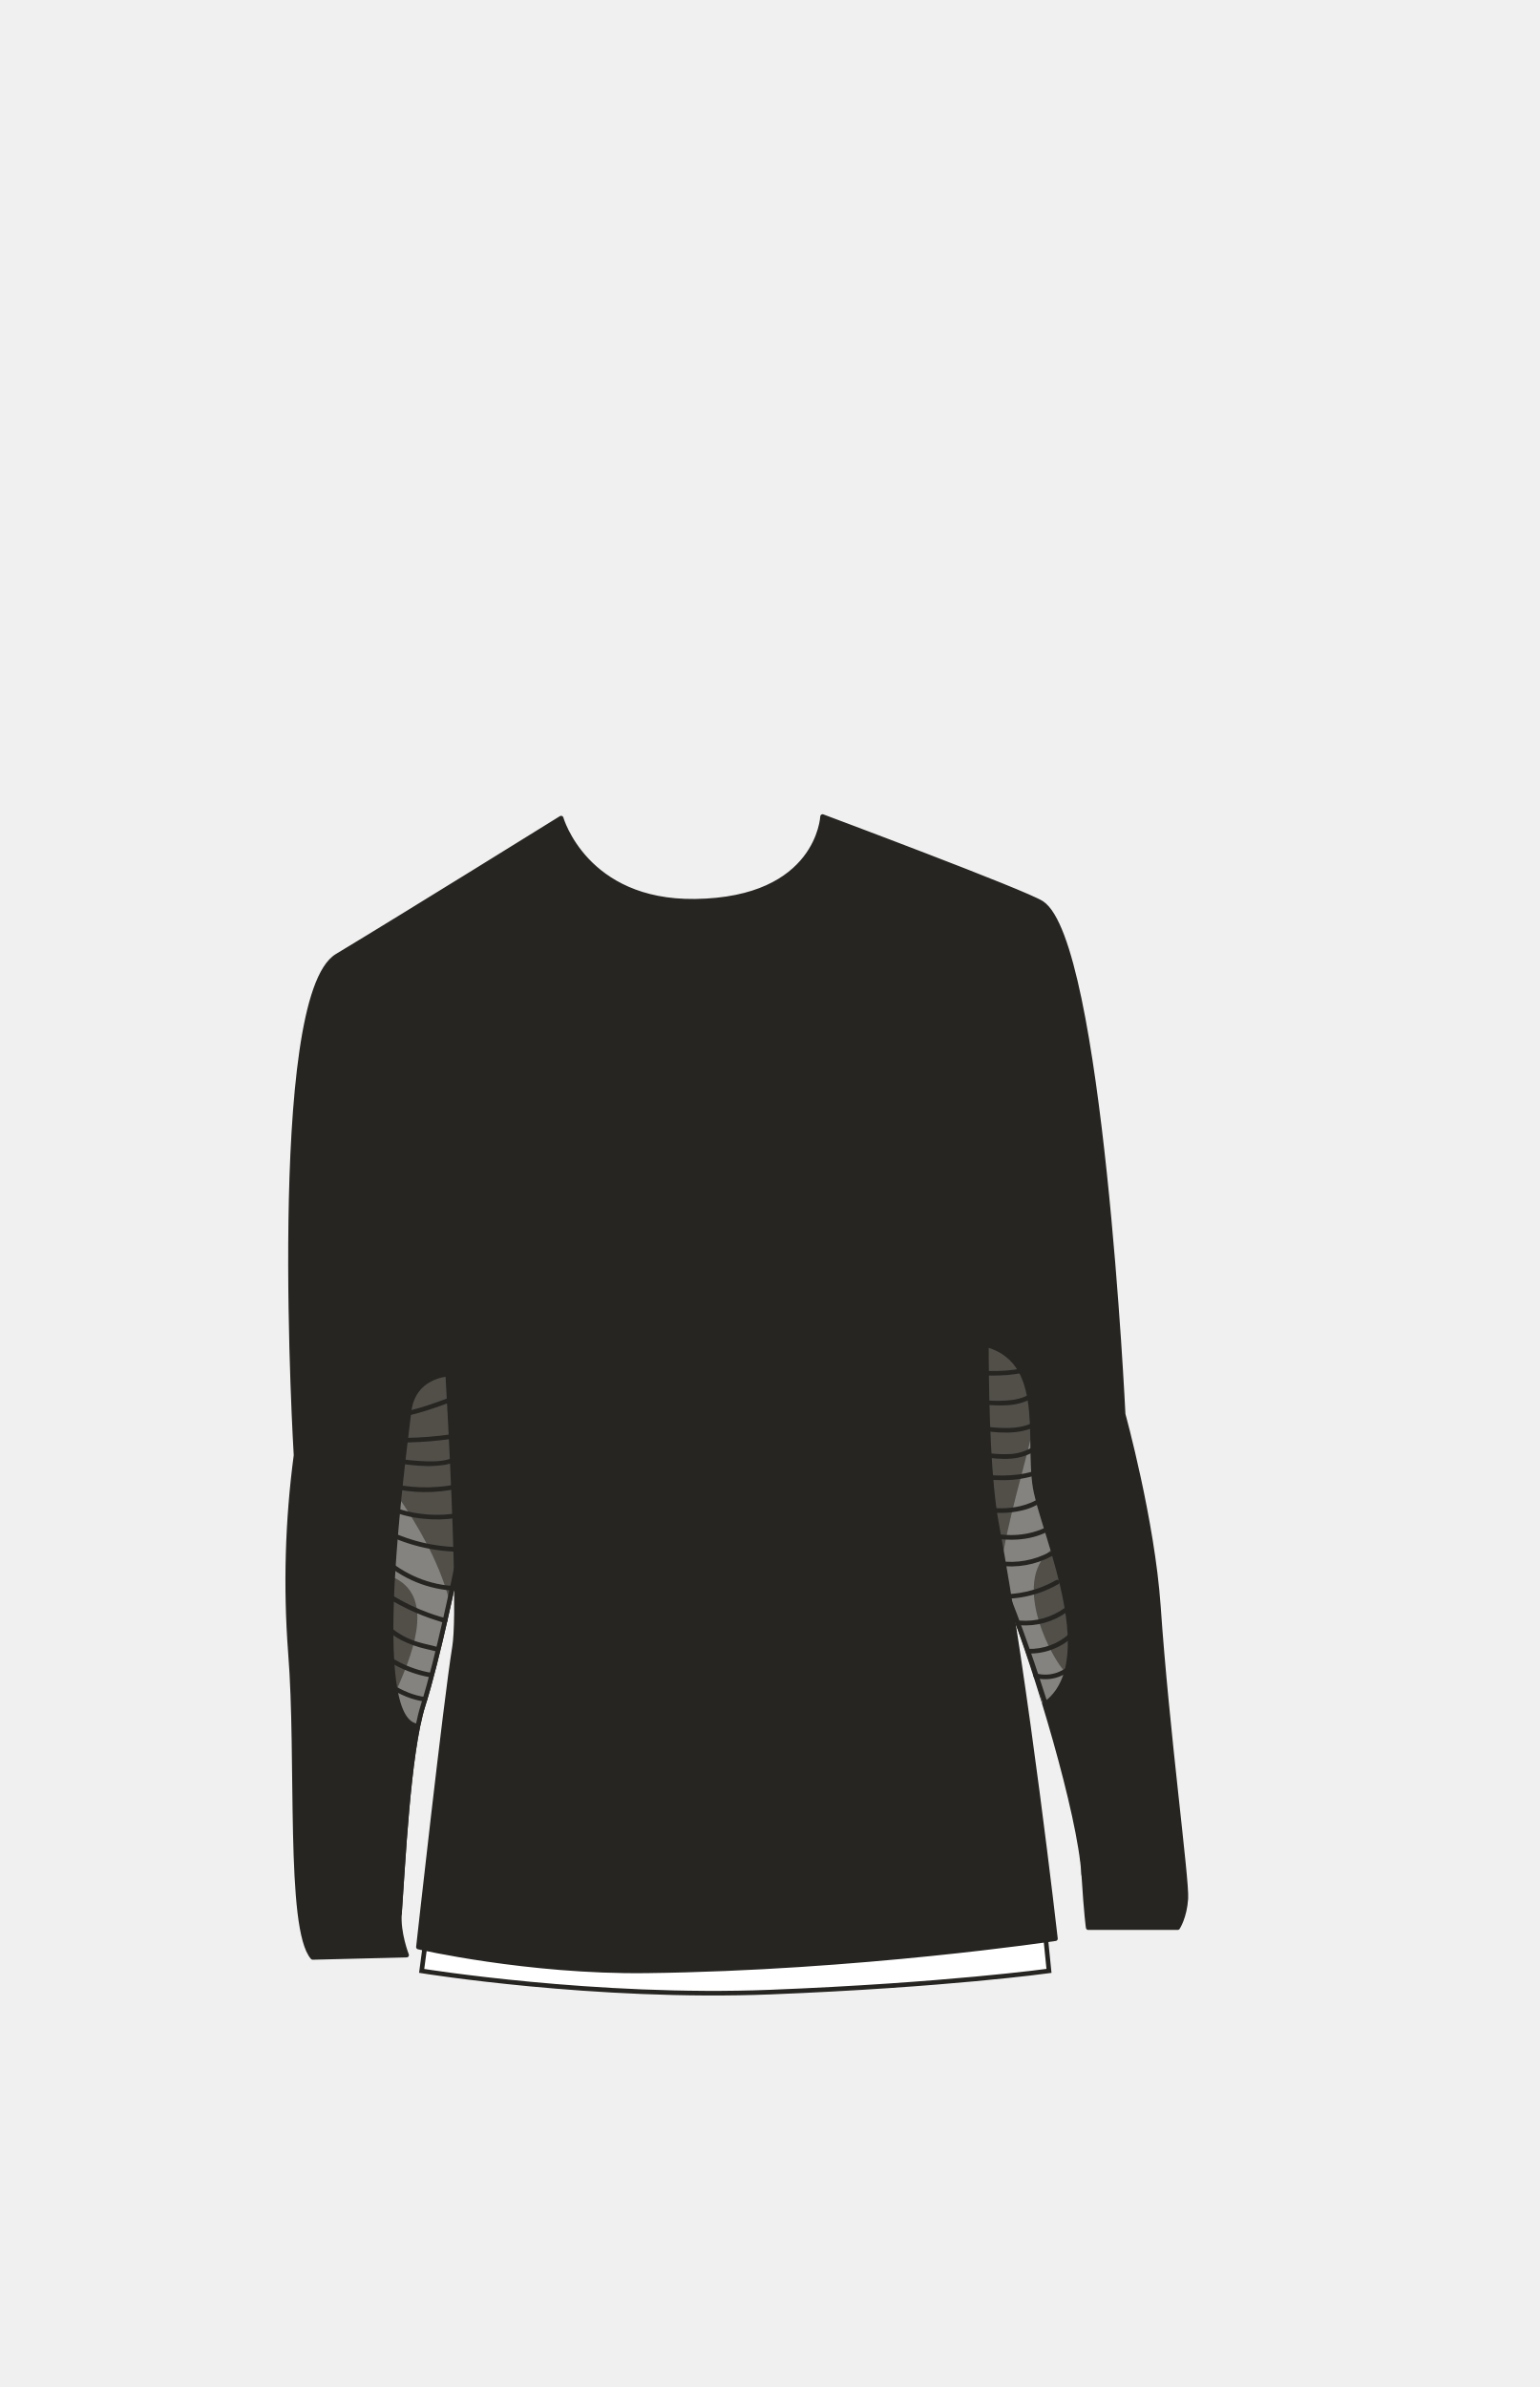
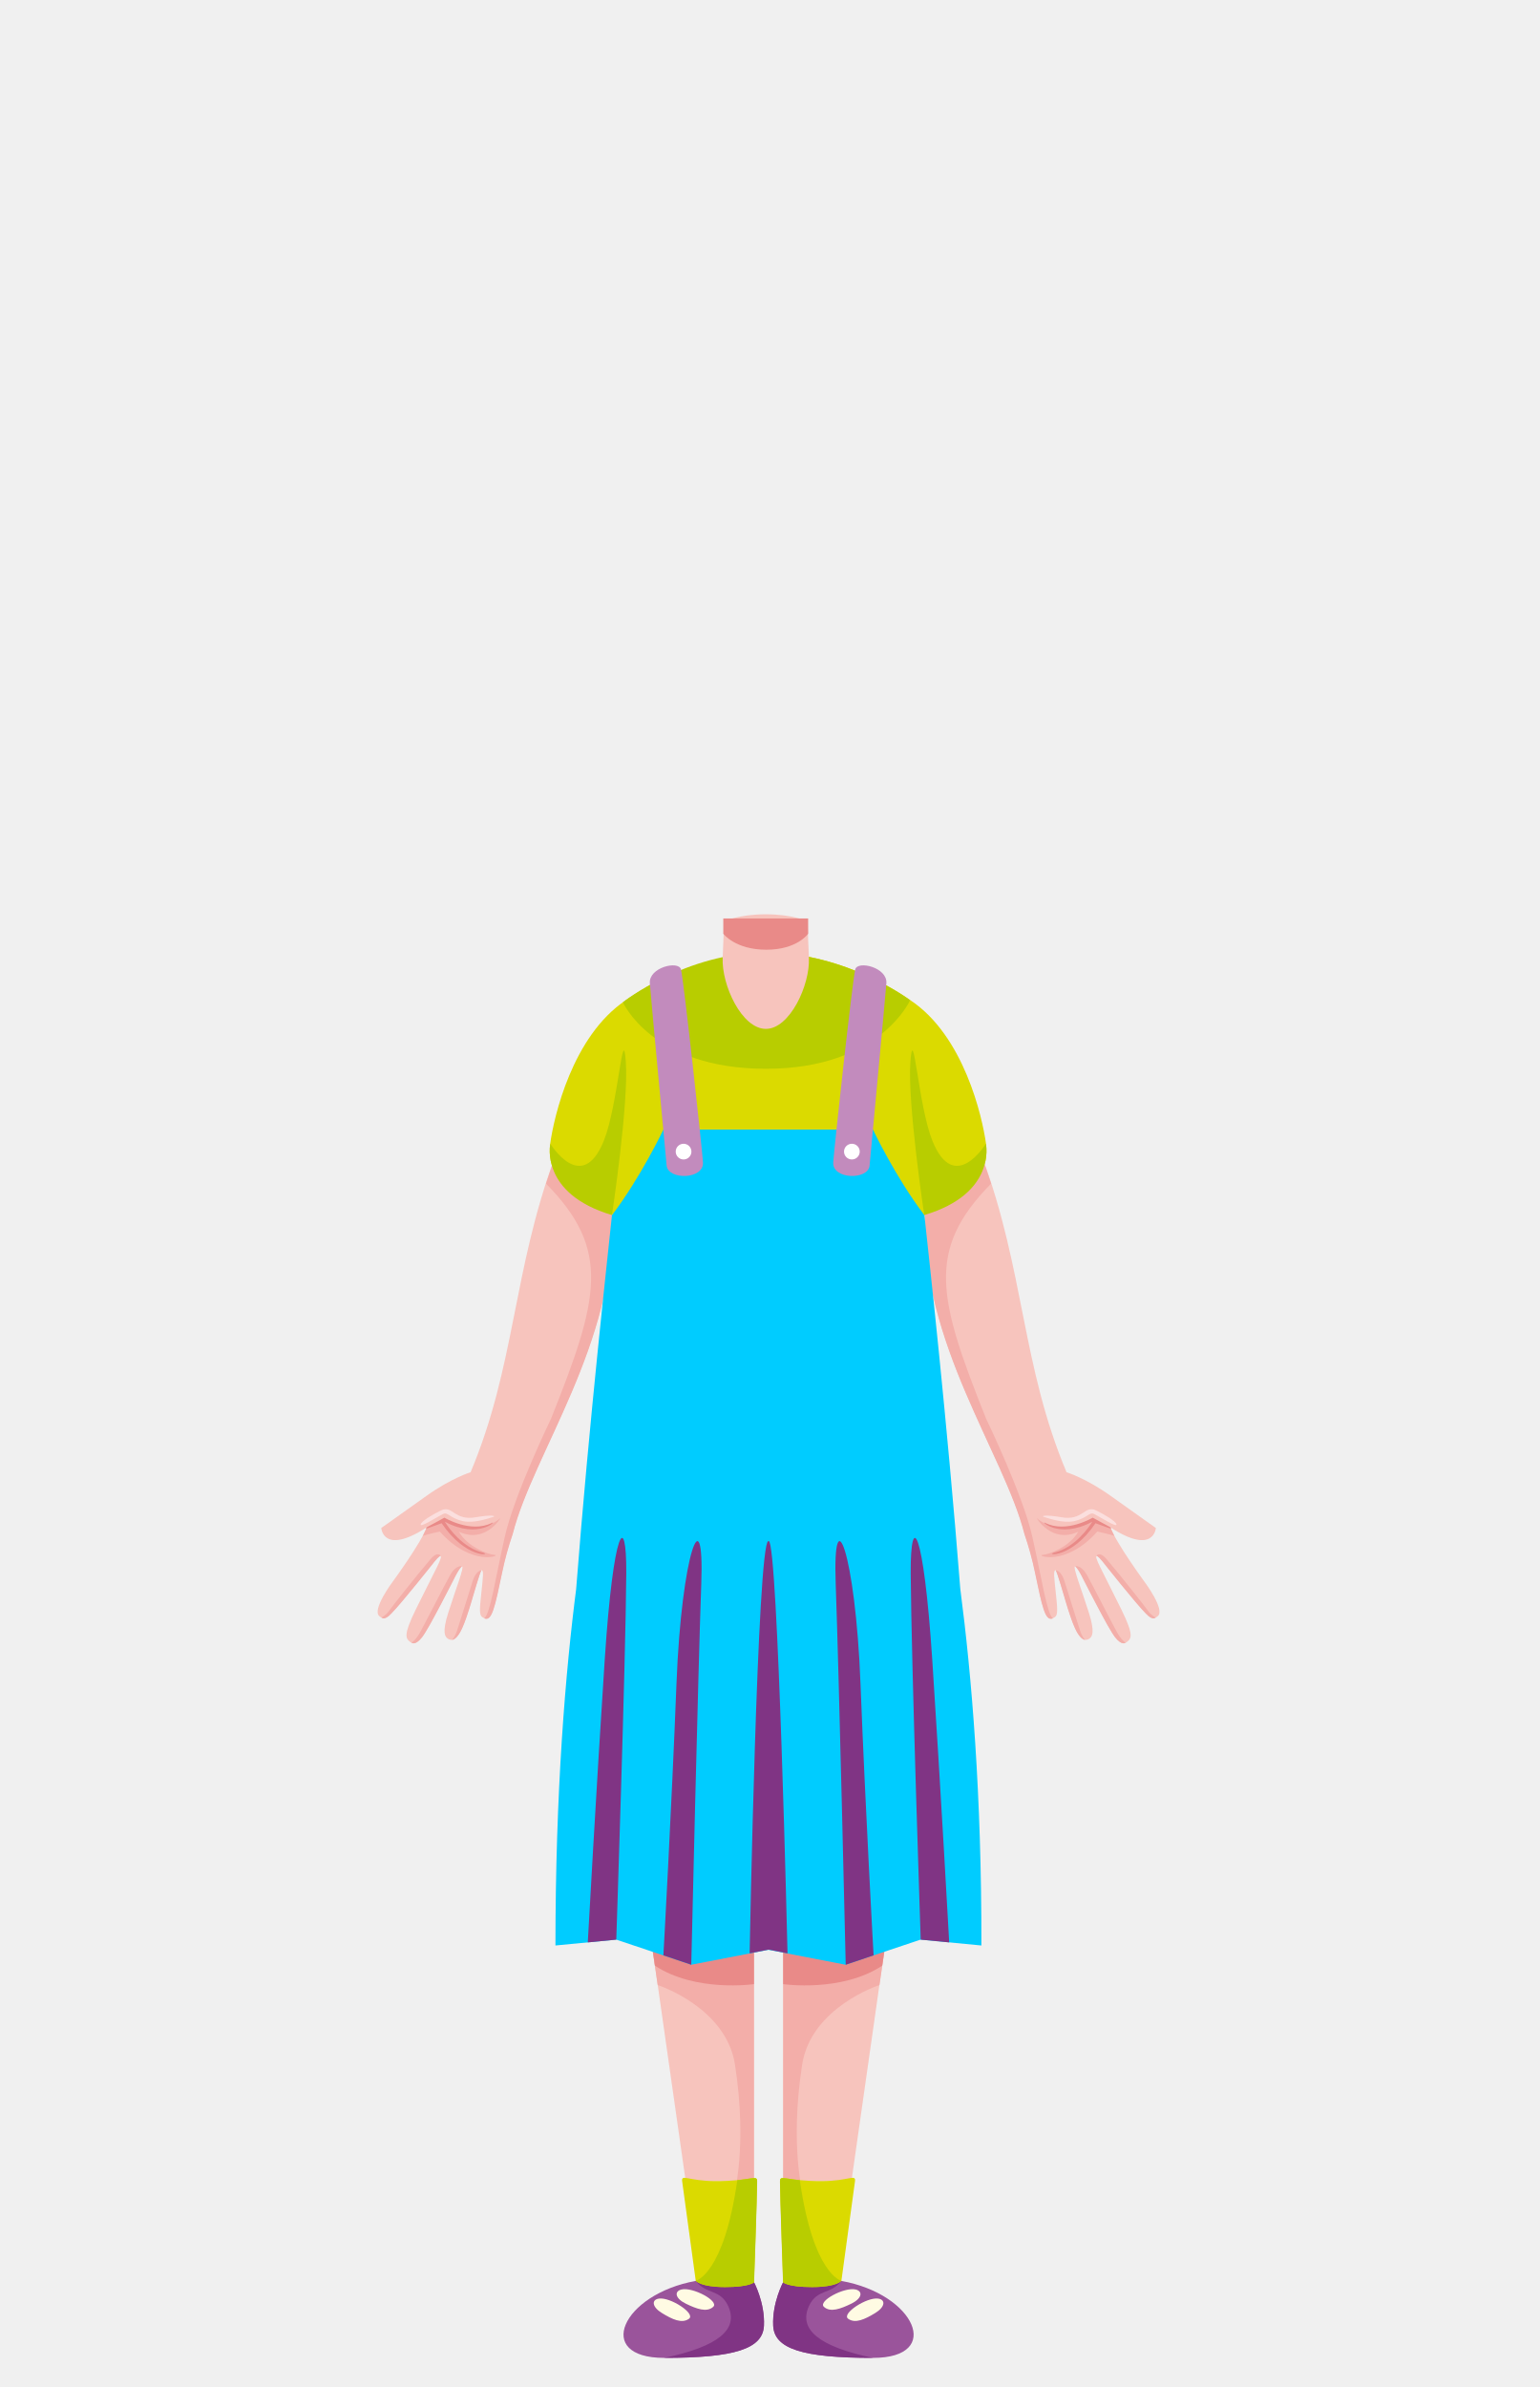
- <svg xmlns="http://www.w3.org/2000/svg" width="1000" height="1550" viewBox="0 0 1000 1550">
-   <path d="M296.22 1019s-11.62 57.38-21.45 88.33-13.09 105-15.36 135.22c-1 12.66 4.65 27 4.65 27l-61 1.5c-16.33-18.74-8.92-129.52-14.45-197.94A619.79 619.79 0 01192.25 945s-18.05-297.29 26.68-324.24 145.46-89.52 145.46-89.52 15.56 54.92 86.94 54c80.35-1.05 82.84-55 82.84-55s131.41 49.11 142.29 56.21c38.3 25 52.89 331.94 52.89 331.94s19 68.76 22.88 124.63c5.58 81.26 18.66 177.57 17.85 189.79s-5.3 18.89-5.3 18.89h-58.1s-1.25-8-2.89-34.36c-2.47-39.8-31-134-48.07-177.22" fill="#262521" stroke="#262521" stroke-linecap="round" stroke-linejoin="round" stroke-width="3" />
-   <path d="M676.71 1106.11c37.35-24.58 1.37-106.33-4.68-134.09-8.29-30.62 8.55-85.42-31-97.14-33.33 61.96 26.07 180.99 35.68 231.23z" fill="#514f48" />
-   <path d="M682.21 1006.69C678 992.44 673.77 980 672 972c-2-7.28-2.52-15.92-2.75-25-.14-2-.19-10.5-.19-11.91V935c-3 14.53-14.63 51.77-19.31 83.79 10.82 34.85 23 66.79 26.94 87.29 7.57-5 12.13-12.31 14.53-21.07-6.22-5.26-35.5-56.52-9.01-78.32z" fill="#fff" opacity=".3" />
-   <path d="M271.73 1119.33c.56-2.27 2.42-10 3-12 9.83-30.95 21.45-88.33 21.45-88.33l9.07-125.14s-34.82-6.42-38.21 23.31-26.91 200.26 4.69 202.16z" fill="#514f48" />
-   <path d="M260.5 974.74c-1.57 15.74-3.06 33-4 50 27.63 13.71 8.7 54.47 1.5 71.67 2.39 13.73 6.69 22.51 13.73 22.93.56-2.27 2.42-10 3-12 6.07-19.11 12.82-48.3 17.1-67.83-7.02-27.27-23.1-52.51-31.33-64.77z" fill="#fff" opacity=".3" />
-   <path d="M703.79 1217.34c-.38-39.88-31-134-48.07-177.22" fill="none" stroke="#262521" stroke-linecap="round" stroke-linejoin="round" stroke-width="3" />
-   <path d="M675.54 1223.65l5.66 56.15s-67.06 9.28-180.87 13.77-226.51-13.77-226.51-13.77l4.64-34.94z" fill="#fff" stroke="#262521" stroke-linecap="round" stroke-miterlimit="10" stroke-width="3" />
-   <path d="M285.65 807.61s15.24 227 9.54 261.76-23.46 194.93-23.46 194.93 71 16.39 148 15.46c137.53-1.66 265.66-20.89 265.66-20.89s-18.72-164.53-38.27-269.61c-9.91-53.24-5.7-181.65-5.7-181.65" fill="#262521" stroke="#262521" stroke-linecap="round" stroke-linejoin="round" stroke-width="3" />
-   <path d="M240 922.43c16.9 0 33.26-4.84 49-10.61 4.56-1.68 9.08-3.44 13.6-5.2 1.78-.69 1-3.6-.79-2.89-15.46 6-31.11 12.11-47.6 14.61a96.47 96.47 0 01-14.2 1.09 1.5 1.5 0 000 3zM243.18 936.13a237.09 237.09 0 0057.61-3c1.9-.33 1.09-3.22-.8-2.89a234 234 0 01-56.81 2.93c-1.93-.13-1.92 2.87 0 3zM245.32 948.44c13.79 1.55 27.8 4.85 41.72 3a29.49 29.49 0 0010.19-3c1.7-.91.19-3.5-1.52-2.59-5.57 3-12.44 3.21-18.62 3.08a181.09 181.09 0 01-21.55-2.1c-3.41-.48-6.81-1-10.22-1.37-1.91-.22-1.9 2.78 0 3zM246.3 964.13a96.43 96.43 0 0046.12 3.41 39.15 39.15 0 006.69-1.56c1.81-.64 1-3.54-.79-2.9-4.39 1.55-9.24 2-13.85 2.41a101.19 101.19 0 01-22.94-.76 82.94 82.94 0 01-14.43-3.49c-1.83-.62-2.62 2.27-.8 2.89zM249.87 979.3a72.93 72.93 0 0025.66 6.92 79.63 79.63 0 0021-.59 18.19 18.19 0 006.33-1.93c1.64-1 .14-3.61-1.52-2.59a5.42 5.42 0 01-1.7.72 26.24 26.24 0 01-3 .74 59.2 59.2 0 01-8.39.95 83.85 83.85 0 01-23.16-2 62.65 62.65 0 01-13.7-4.82c-1.73-.86-3.25 1.73-1.52 2.59zM249 995.6a113.53 113.53 0 0055.76 11.94c1.92-.08 1.93-3.08 0-3a110.37 110.37 0 01-54.2-11.54c-1.72-.86-3.24 1.73-1.52 2.59zM247.18 1012.51A75.68 75.68 0 00296.8 1033c1.93.06 1.93-2.94 0-3a72.92 72.92 0 01-47.5-19.6c-1.41-1.32-3.53.8-2.12 2.12zM243.83 1031.41c6.19 5.65 13.6 9.9 21.14 13.48a137.38 137.38 0 0019.36 7.6c1.41.43 3.42 1.31 4.94 1.12 1.89-.24 1.91-3.24 0-3-.16 0-.66-.06-.11 0-.27 0-.54-.1-.81-.16-.84-.18-1.68-.42-2.52-.66-2.66-.78-5.29-1.69-7.9-2.66a130.94 130.94 0 01-21.05-9.94 67.06 67.06 0 01-10.93-7.92c-1.43-1.3-3.55.81-2.12 2.12zM244.19 1049.87a42.39 42.39 0 0016.12 15 70.23 70.23 0 0016.79 6c2.21.53 4.46 1 6.63 1.64 1.85.57 2.64-2.32.8-2.89-4.23-1.31-8.63-2-12.87-3.33a48.57 48.57 0 01-16.61-8.49 38.3 38.3 0 01-8.27-9.45c-1-1.63-3.61-.13-2.59 1.52zM239.07 1068.1a74.66 74.66 0 0040 21c1.89.33 2.7-2.56.8-2.89a72 72 0 01-38.7-20.21 1.5 1.5 0 00-2.12 2.12zM234.54 1082.36c12.05 9.88 25.08 20.36 41 22.51a1.56 1.56 0 001.85-1 1.52 1.52 0 00-1.05-1.85c-15.45-2.08-28-12.17-39.71-21.74-1.48-1.22-3.62.89-2.12 2.12zM633.44 893c13.76.48 28.11.81 40.92-5 1.76-.8.23-3.39-1.51-2.59-12.27 5.57-26.25 5.05-39.41 4.59-1.93-.06-1.93 2.94 0 3zM633.68 911.8c10.88.52 22.32 2.34 32.73-2a19.3 19.3 0 008-5.79c1.18-1.5-.93-3.64-2.12-2.12-3.56 4.55-9.3 6.36-14.82 7.17a78.85 78.85 0 01-17.17.23c-2.21-.17-4.42-.41-6.63-.51-1.93-.09-1.93 2.91 0 3zM634 928.73c5 .31 10 1.21 15.1 1.44 6.72.31 13.73-.07 20.09-2.45a27.28 27.28 0 009.85-6.19 1.5 1.5 0 00-2.12-2.12c-9.21 9.21-24 8.43-35.94 7.08-2.32-.27-4.64-.62-7-.76-1.92-.12-1.92 2.88 0 3zM634.53 946a29.63 29.63 0 015.4.33c2.49.29 5 .61 7.47.8 6.06.47 12.3.21 18.1-1.76a32.55 32.55 0 0010.31-5.81c1.49-1.23-.65-3.35-2.12-2.12a30.88 30.88 0 01-17.52 6.75 79.4 79.4 0 01-15.63-.79 33.61 33.61 0 00-6-.4c-1.92.13-1.93 3.13 0 3zM639.5 960.53a82.88 82.88 0 0010.56.6 70.67 70.67 0 0021.26-2.77 33.47 33.47 0 0011-5.69c1.5-1.21-.63-3.32-2.12-2.12-5.46 4.39-12.8 6.18-19.62 7a92.93 92.93 0 01-17.57.32c-1.18-.09-2.36-.18-3.54-.34a1.5 1.5 0 000 3zM637.91 981.16a59.36 59.36 0 0025.45-.27 38.08 38.08 0 0014.72-6.71c1.51-1.2-.62-3.31-2.12-2.12-3.69 2.93-8.74 4.8-13.4 5.94a55.61 55.61 0 01-23.85.26c-1.89-.37-2.7 2.52-.8 2.9zM641.72 998.12c13.41 3 29.09 2.42 41.07-5a20.26 20.26 0 005.28-4.43c1.19-1.5-.92-3.64-2.12-2.13-2.58 3.26-6.63 5.35-10.43 6.82a53 53 0 01-19.15 3.41 64.61 64.61 0 01-13.85-1.55c-1.88-.41-2.68 2.48-.8 2.89zM648.26 1016.6a56.7 56.7 0 0034.88-6.17c1.7-.91.19-3.5-1.52-2.59a53.23 53.23 0 01-32.57 5.86 1.55 1.55 0 00-1.84 1 1.52 1.52 0 001 1.85zM647 1038a71.11 71.11 0 0040.35-9.38 1.5 1.5 0 00-1.51-2.59 68.34 68.34 0 01-38.84 9c-1.93-.14-1.92 2.86 0 3zM662.18 1055.32a46 46 0 0030.74-8.61c1.54-1.12.05-3.73-1.52-2.59a43.47 43.47 0 01-29.22 8.2c-1.92-.17-1.91 2.84 0 3zM667.6 1073.71a41.47 41.47 0 0029.07-10.8c1.43-1.31-.7-3.43-2.12-2.13a38.38 38.38 0 01-26.95 9.93c-1.93-.06-1.93 2.94 0 3zM672.17 1089.55a25.74 25.74 0 0027.6-10c1.13-1.58-1.47-3.08-2.59-1.52a22.62 22.62 0 01-24.22 8.62 1.5 1.5 0 00-.79 2.9z" fill="#262521" />
-   <path d="M296.22 1019s-11.62 57.38-21.45 88.33-13.09 105-15.36 135.22" fill="none" stroke="#262521" stroke-linecap="round" stroke-linejoin="round" stroke-width="3" />
+ <svg xmlns="http://www.w3.org/2000/svg" version="1.1" id="Layer_1" x="0px" y="0px" viewBox="0 0 1000 1550" style="enable-background:new 0 0 1000 1550;" xml:space="preserve">
+   <style type="text/css">
+ 	.st0{fill:#F7C4BD;}
+ 	.st1{fill:#F3AEA9;}
+ 	.st2{fill:#E98A88;}
+ 	.st3{fill:#9A549B;}
+ 	.st4{fill:#803484;}
+ 	.st5{fill:#DBDA00;}
+ 	.st6{fill:#B8CD00;}
+ 	.st7{fill:#FFFBE3;}
+ 	.st8{fill:#FBDFDE;}
+ 	.st9{fill:#F6A500;}
+ 	.st10{fill:#00CCFF;}
+ 	.st11{fill:#C28BBD;}
+ 	.st12{fill:#FFFFFF;}
+ </style>
+   <g>
+     <g>
+       <path class="st0" d="M423.6,1264.3l21.7,152.2h44.3v-152.2C489.6,1264.3,456.6,1254.1,423.6,1264.3z" />
+       <path class="st1" d="M427.1,1289c0,0,44.4,14.3,50.2,51.7c8.3,53.9-0.8,85.3-0.8,85.3l13.1-5.8v-156.7l-66,1.6L427.1,1289z" />
+       <path class="st2" d="M489.6,1288.4c0,0-37.9,5.5-64.3-12c-1.7-11.8-1.7-11.4-1.7-11.4s33.3-7.2,66-1.6    C489.6,1283.2,489.6,1288.4,489.6,1288.4z" />
+       <path class="st3" d="M489.6,1481.9c0,0,7.2,13.3,6.5,28.3s-19,20.9-64.8,20.9c-45.9,0-27.4-41.4,20.6-50    C482.8,1481,489.6,1481.9,489.6,1481.9z" />
+       <path class="st4" d="M489.6,1481.9c0,0,7.2,13.3,6.5,28.3s-19,20.9-64.8,20.9c35.4-7.4,48.4-18.6,41.6-33.6    c-5.3-11.5-14.3-7.3-21-16.4C482.8,1481,489.6,1481.9,489.6,1481.9z" />
+       <path class="st5" d="M443,1416.5c1.5,10.9,8.8,64.5,8.8,64.5s2.9,4.1,19,4.1s18.8-3.1,18.8-3.1s2-56.5,2-65.5    c0-4.8-3.6-0.1-27-0.2C447,1416.3,442.3,1411.4,443,1416.5z" />
+       <path class="st6" d="M451.9,1481c0,0,2.9,4.1,19,4.1s18.8-3.1,18.8-3.1s2-56.5,2-65.5c0-3.6-2-1.9-12.9-0.8    C470.1,1476.9,451.9,1481,451.9,1481z" />
+       <path class="st7" d="M442.5,1486.7c-4.8,1.2-4.1,5.8,2.9,9.2c7,3.4,13.5,5.8,17.7,2.1C467.4,1494.3,449.8,1484.9,442.5,1486.7z" />
+       <path class="st7" d="M427.9,1492.6c-4.9,0.7-4.6,5.4,2,9.4c6.7,4.1,12.9,7,17.5,3.7C452,1502.4,435.3,1491.5,427.9,1492.6z" />
+     </g>
+     <g>
+       <path class="st0" d="M574.6,1264.3l-21.7,152.2h-44.3v-152.2C508.6,1264.3,541.6,1254.1,574.6,1264.3z" />
+       <path class="st1" d="M571.1,1289c0,0-44.4,14.3-50.2,51.7c-8.3,53.9,0.8,85.3,0.8,85.3l-13.1-5.8v-156.7l66,1.6L571.1,1289z" />
+       <path class="st2" d="M508.6,1288.4c0,0,37.9,5.5,64.3-12c1.7-11.8,1.7-11.4,1.7-11.4s-33.3-7.2-66-1.6    C508.6,1283.2,508.6,1288.4,508.6,1288.4z" />
+       <path class="st3" d="M508.6,1481.9c0,0-7.2,13.3-6.5,28.3s19,20.9,64.8,20.9c45.9,0,27.4-41.4-20.6-50    C515.4,1481,508.6,1481.9,508.6,1481.9z" />
+       <path class="st4" d="M508.6,1481.9c0,0-7.2,13.3-6.5,28.3s19,20.9,64.8,20.9c-35.4-7.4-48.4-18.6-41.6-33.6    c5.3-11.5,14.3-7.3,21-16.4C515.4,1481,508.6,1481.9,508.6,1481.9z" />
+       <path class="st5" d="M555.2,1416.5c-1.5,10.9-8.8,64.5-8.8,64.5s-2.9,4.1-19,4.1s-18.8-3.1-18.8-3.1s-2-56.5-2-65.5    c0-4.8,3.6-0.1,27-0.2C551.2,1416.3,555.9,1411.4,555.2,1416.5z" />
+       <path class="st6" d="M546.3,1481c0,0-2.9,4.1-19,4.1s-18.8-3.1-18.8-3.1s-2-56.5-2-65.5c0-3.6,2-1.9,12.9-0.8    C528.1,1476.9,546.3,1481,546.3,1481z" />
+       <path class="st7" d="M555.7,1486.7c4.8,1.2,4.1,5.8-2.9,9.2c-7,3.4-13.5,5.8-17.7,2.1C530.8,1494.3,548.4,1484.9,555.7,1486.7z" />
+       <path class="st7" d="M570.3,1492.6c4.9,0.7,4.6,5.4-2,9.4s-12.9,7-17.5,3.7C546.2,1502.4,562.9,1491.5,570.3,1492.6z" />
+     </g>
+     <path class="st5" d="M640.3,742.6c-2.4-17.3-14.3-70-49.1-93.1c-14.1-10-49-30-90.6-30.9c-0.2,0-0.4,0-0.6,0c-0.4,0-0.8,0-1.2,0   c-0.4,0-0.8,0-1.2,0c-0.2,0-0.4,0-0.6,0c-41.5,0.9-76.5,21-90.6,30.9c-34.8,23.2-46.7,75.9-49.1,93.1c-4.6,33,39.9,46.4,40,46.4   l0,0c0,0.2,0,0.3,0,0.5c-0.7,28.6-0.9,64.3-1,90.3c-0.5,26.3-1,38.4-1,38.4c7.6,0.4,55.7-0.2,103.5-0.9   c47.8,0.7,95.9,1.3,103.5,0.9c0,0-0.5-12.1-1-38.4c-0.1-26.1-0.3-61.7-1-90.3c0-0.2,0-0.3,0-0.5l0,0   C600.4,789,644.9,775.6,640.3,742.6z" />
+     <g>
+       <path class="st0" d="M743.2,1027.1c0,0-18.4-25.1-22.1-35.3c28.4,18.4,29.5,0.4,29.5,0.4s-13.3-9.5-29.4-20.9    c-16.1-11.5-28.6-15.3-28.6-15.3c-29.1-69.2-27.3-130.5-54.7-204.5c-11.1,11.5-30.5,18.2-37.2,36.7    c-2.7,83.7,51.3,155.4,64.6,207.6c2.9,8.5,5.2,16.9,6.8,24.7c4.8,23,6.7,32.5,11.8,30.2c2.8-1.2,3.2-2.7,1.9-14.6    c-1.4-13.3-1.8-16.1-0.3-16.5c0.8-0.2,1.4,3.9,9.4,28.9c4.8,15.1,8.8,17.8,12.3,15.7c2.1-1.3,4-4.1-0.1-17    c-4.9-15.5-10.7-30-8.9-30.1c1.8-0.2,8.2,14,19.1,34.4c8.2,15.4,11.6,17.1,14.5,14.7c2.9-2.3,4.7-4.2-3.7-21.3    c-12.9-26.2-17.6-33.8-15.9-34.6c1.3-0.6,6.9,7.4,18.4,21.4c16.9,20.7,17.8,20.6,21.3,17.7    C756.8,1045.2,743.2,1027.1,743.2,1027.1z" />
+       <path class="st1" d="M683.8,1050.9c-5.1,2.3-7-7.3-11.8-30.2c-1.6-7.7-3.9-16.2-6.8-24.7c-13.3-52.2-67.3-123.9-64.6-207.6    c6.8-18.5,26.1-25.3,37.2-36.7c2.1,5.7,4,11.3,5.8,16.9c-42.4,43.1-34.5,74.5-3.2,152.7c0,0,24.2,50,30.1,77.1    C676.5,1025,679.9,1048.3,683.8,1050.9z" />
+       <path class="st1" d="M673.2,985.8c0,0,9.9,16.8,27,8.8c-5.4,9.7-18.8,14.8-23.3,15.1c-4.5,0.2,14.9,8.1,35.7-15.2    c8.2,1.8,11,2.8,11,2.8l-2.2-4.6l-11.3-6C710.2,986.7,689.2,999,673.2,985.8z" />
+       <path class="st2" d="M711.4,989.1c6.7,2.5,10.1,3.6,10.1,3.6l-0.3-0.9l-11.6-6.3c0,0-17.2,10.3-30.8,3.4c-3.8-2.1,8.3,11,30.4-0.7    h0.1c-2.3,3.7-11.3,16.8-24.8,20C678.3,1009.9,695.6,1012.5,711.4,989.1z" />
+       <path class="st8" d="M677.9,985c2.6,0.8,12.3,4.3,19.4,2.8c9.2-2,10-6.4,13.4-4.6c4.2,2.2,15,9.1,14.3,6.6    c-0.6-2.1-7.8-6.4-13.2-9c-7.5-3.7-8.6,7-22.7,4.4C678.9,983.4,675.8,984.4,677.9,985z" />
+       <path class="st1" d="M711.9,1010.4c0,0,1.9-3.5,6.6,1.9c8.5,9.9,25.1,30.9,27.1,33.8s4.8,4.2,4.8,4.2s-1.7,2.5-6.3-2.5    c-6.2-6.1-28.3-34-28.3-34S712.8,1010,711.9,1010.4z" />
+       <path class="st1" d="M698,1017.1c0,0,3.9-1.5,8,5.9s13.4,25.8,19.2,36.6c2.8,5.2,5.7,7.1,5.7,7.1s-2.3,2.1-6.8-3.5    c-4.5-5.7-20.8-38-20.8-38S699.8,1017.8,698,1017.1L698,1017.1z" />
+       <path class="st1" d="M685.5,1019.7c0,0,3.5-0.1,5.7,6.8s8.7,27.9,10.2,32.4s3.3,6,3.3,6s-3.1,0.2-6.6-7.5s-7-20.6-7-20.6    S686.6,1021.1,685.5,1019.7z" />
+     </g>
+     <g>
+       <path class="st0" d="M255,1027.1c0,0,18.4-25.1,22.1-35.3c-28.4,18.4-29.5,0.4-29.5,0.4s13.3-9.5,29.4-20.9    c16.1-11.5,28.6-15.3,28.6-15.3c29.1-69.2,27.3-130.5,54.7-204.5c11.1,11.5,30.5,18.2,37.2,36.7c2.7,83.7-51.3,155.4-64.6,207.6    c-2.9,8.5-5.2,16.9-6.8,24.7c-4.8,23-6.7,32.5-11.8,30.2c-2.8-1.2-3.2-2.7-1.9-14.6c1.4-13.3,1.8-16.1,0.3-16.5    c-0.8-0.2-1.4,3.9-9.4,28.9c-4.8,15.1-8.8,17.8-12.3,15.7c-2.1-1.3-4-4.1,0.1-17c4.9-15.5,10.7-30,8.9-30.1    c-1.8-0.2-8.2,14-19.1,34.4c-8.2,15.4-11.6,17.1-14.5,14.7c-2.9-2.3-4.7-4.2,3.7-21.3c12.9-26.2,17.6-33.8,15.9-34.6    c-1.3-0.6-6.9,7.4-18.4,21.4c-16.9,20.7-17.8,20.6-21.3,17.7C241.4,1045.2,255,1027.1,255,1027.1z" />
+       <path class="st1" d="M314.4,1050.9c5.1,2.3,7-7.3,11.8-30.2c1.6-7.7,3.9-16.2,6.8-24.7c13.3-52.2,67.3-123.9,64.6-207.6    c-6.8-18.5-26.1-25.3-37.2-36.7c-2.1,5.7-4,11.3-5.8,16.9c42.4,43.1,34.5,74.5,3.2,152.7c0,0-24.2,50-30.1,77.1    C321.7,1025,318.3,1048.3,314.4,1050.9z" />
+       <path class="st1" d="M325,985.8c0,0-9.9,16.8-27,8.8c5.4,9.7,18.8,14.8,23.3,15.1c4.5,0.2-14.9,8.1-35.7-15.2    c-8.2,1.8-11,2.8-11,2.8l2.2-4.6l11.3-6C288,986.7,309,999,325,985.8z" />
+       <path class="st2" d="M286.8,989.1c-6.7,2.5-10.1,3.6-10.1,3.6l0.3-0.9l11.6-6.3c0,0,17.2,10.3,30.8,3.4c3.8-2.1-8.3,11-30.4-0.7    h-0.1c2.3,3.7,11.3,16.8,24.8,20C319.9,1009.9,302.6,1012.5,286.8,989.1z" />
+       <path class="st8" d="M320.3,985c-2.6,0.8-12.3,4.3-19.4,2.8c-9.2-2-10-6.4-13.4-4.6c-4.2,2.2-15,9.1-14.3,6.6    c0.6-2.1,7.8-6.4,13.2-9c7.5-3.7,8.6,7,22.7,4.4C319.3,983.4,322.4,984.4,320.3,985z" />
+       <path class="st1" d="M286.3,1010.4c0,0-1.9-3.5-6.6,1.9c-8.5,9.9-25.1,30.9-27.1,33.8c-2.1,2.9-4.8,4.2-4.8,4.2s1.7,2.5,6.3-2.5    c6.2-6.1,28.3-34,28.3-34S285.4,1010,286.3,1010.4z" />
+       <path class="st1" d="M300.2,1017.1c0,0-3.9-1.5-8,5.9s-13.4,25.8-19.2,36.6c-2.8,5.2-5.7,7.1-5.7,7.1s2.3,2.1,6.8-3.5    c4.5-5.7,20.8-38,20.8-38S298.4,1017.8,300.2,1017.1L300.2,1017.1z" />
+       <path class="st1" d="M312.7,1019.7c0,0-3.5-0.1-5.7,6.8s-8.7,27.9-10.2,32.4s-3.3,6-3.3,6s3.1,0.2,6.6-7.5s7-20.6,7-20.6    S311.6,1021.1,312.7,1019.7z" />
+     </g>
+     <g>
+       <path class="st9" d="M497.4,618.5h0.1h0.1H497.4z" />
+       <path class="st6" d="M497.5,618.5c-52.3,0-93,32.3-93,32.3s18.8,43.2,92.7,43.2h0.4c73.9,0,93.4-44.5,93.4-44.5    S549.9,618.6,497.5,618.5z" />
+     </g>
+     <path class="st0" d="M525.3,622c-0.8-17.5-0.8-23.7-0.8-23.7s-9.5-4.6-27.2-4.6s-27.2,4.6-27.2,4.6s0,6.2-0.8,23.7   s12.4,46.1,28,46.1C512.9,668.2,526.1,639.5,525.3,622z" />
+     <path class="st2" d="M469.7,596.4v9.9c0,0,7.7,10.4,27.9,10.4c20.2,0,27.2-10.4,27.2-10.4v-9.9H469.7z" />
+     <g>
+       <path class="st10" d="M623.6,1031.7c-8.6-110.1-20.2-213.6-23.3-242.6c-18.9-24.9-33.4-55.6-33.4-55.6H430.8    c0,0-14.5,30.6-33.4,55.6c-3,29.1-14.7,133-23.3,243.3c0-0.2,0.1-1.1,0.3-2.5c-7.3,56.2-13.7,133.9-13.7,233.4l39.5-3.8l48.7,16.3    l50.1-9.7l0,0l50.1,9.7l48.7-16.3l39.5,3.8C637.5,1165.4,631,1088.2,623.6,1031.7z" />
+       <path class="st3" d="M374,1032.3C374,1032.3,374,1032.4,374,1032.3L374,1032.3z" />
+       <path class="st3" d="M623.6,1032.3L623.6,1032.3C623.6,1032.4,623.6,1032.3,623.6,1032.3z" />
+     </g>
+     <path class="st11" d="M432.9,756.9c0,0-10.1-108.1-10.9-118.4c-0.8-10.3,18.5-14.9,20.2-9.1c1.7,5.8,13.8,117,14.3,125.3   C457.3,766,433.9,766.4,432.9,756.9z" />
+     <path class="st11" d="M564.7,756.9c0,0,10.1-108.1,10.9-118.4c0.8-10.3-18.5-14.9-20.2-9.1c-1.7,5.8-13.8,117-14.3,125.3   C540.3,766,563.8,766.4,564.7,756.9z" />
+     <g>
+       <circle class="st12" cx="443.9" cy="747.8" r="5.1" />
+       <circle class="st12" cx="553.2" cy="747.8" r="5.1" />
+     </g>
+     <path class="st6" d="M397.4,789c0,0,11-72.7,9-99.6c-1.9-26.9-5,28.2-14.3,51.4c-14.3,35.4-34.7,1.9-34.7,1.9S350.2,775,397.4,789z   " />
+     <path class="st6" d="M600.2,789c0,0-11-72.7-9-99.6s5,28.2,14.3,51.4c14.3,35.4,34.7,1.9,34.7,1.9S647.4,775,600.2,789z" />
+     <path class="st4" d="M448.9,1275.8c0,0,4.4-189.6,6.5-247.2s-12.8-21-16.1,64.7c-3.2,82.3-8.5,176.4-8.5,176.4L448.9,1275.8z" />
+     <path class="st4" d="M400.2,1259.5c0,0,6.1-180.3,6.5-237.9c0.2-40.6-8.3-30.6-14,56.2c-5.4,82.2-11,183.5-11,183.5L400.2,1259.5z" />
+     <path class="st4" d="M549.2,1275.8c0,0-4.4-189.6-6.5-247.2s12.8-21,16.1,64.7c3.2,82.3,8.5,176.4,8.5,176.4L549.2,1275.8z" />
+     <path class="st4" d="M597.9,1259.5c0,0-6.1-180.3-6.5-237.9c-0.2-40.6,8.3-30.6,14,56.2c5.4,82.2,11,183.5,11,183.5L597.9,1259.5z" />
+     <path class="st4" d="M499.2,1000.7c0,0,6.6,0-0.2,0c-7.2,0-12.2,267.7-12.2,267.7l12.3-2.4l12.3,2.4   C511.4,1268.4,505.2,1000.7,499.2,1000.7z" />
+   </g>
</svg>
